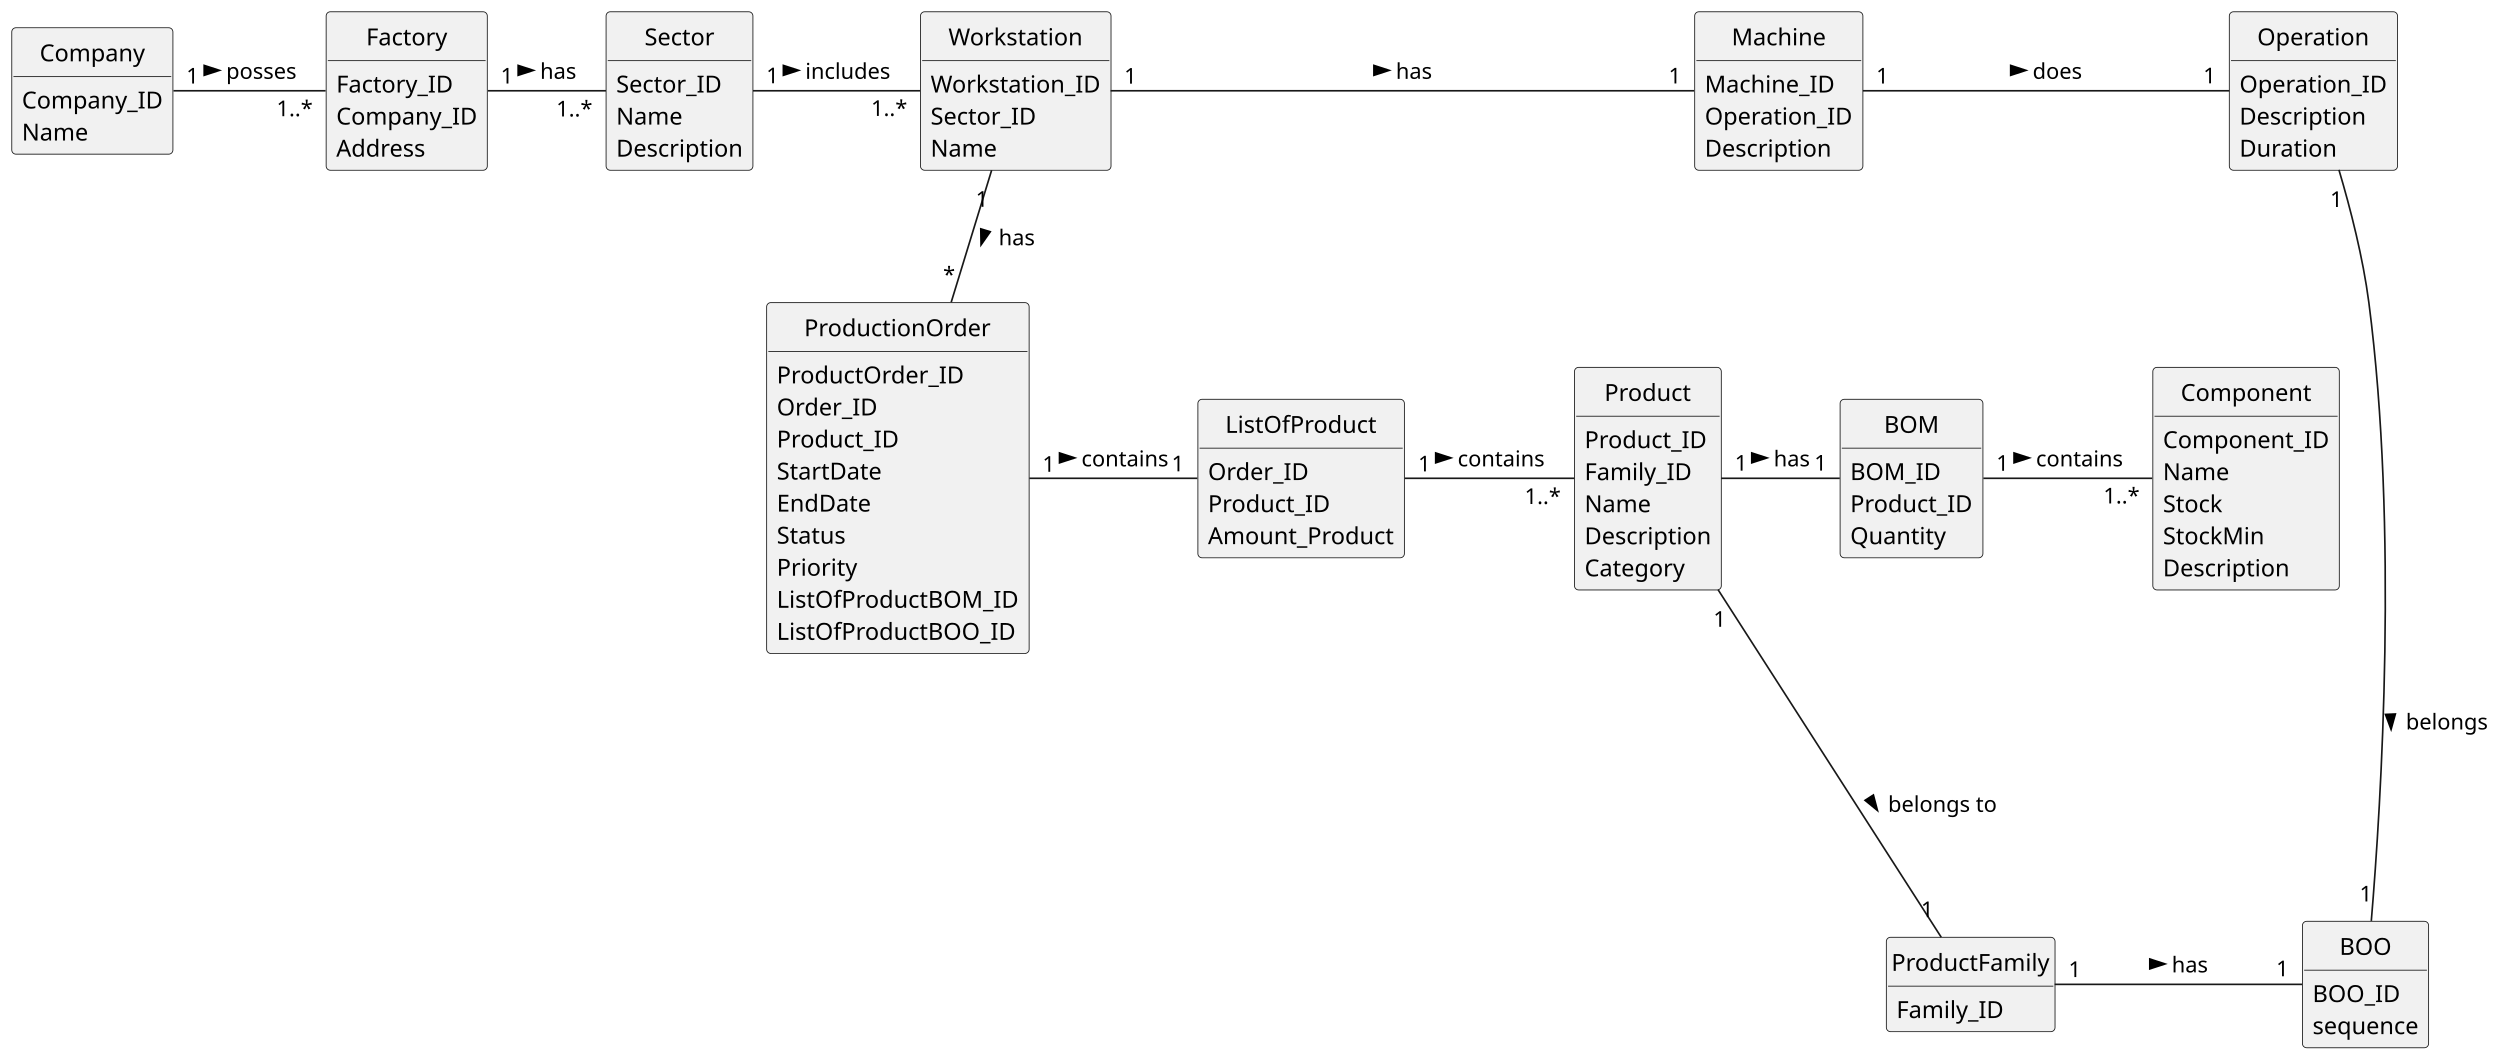
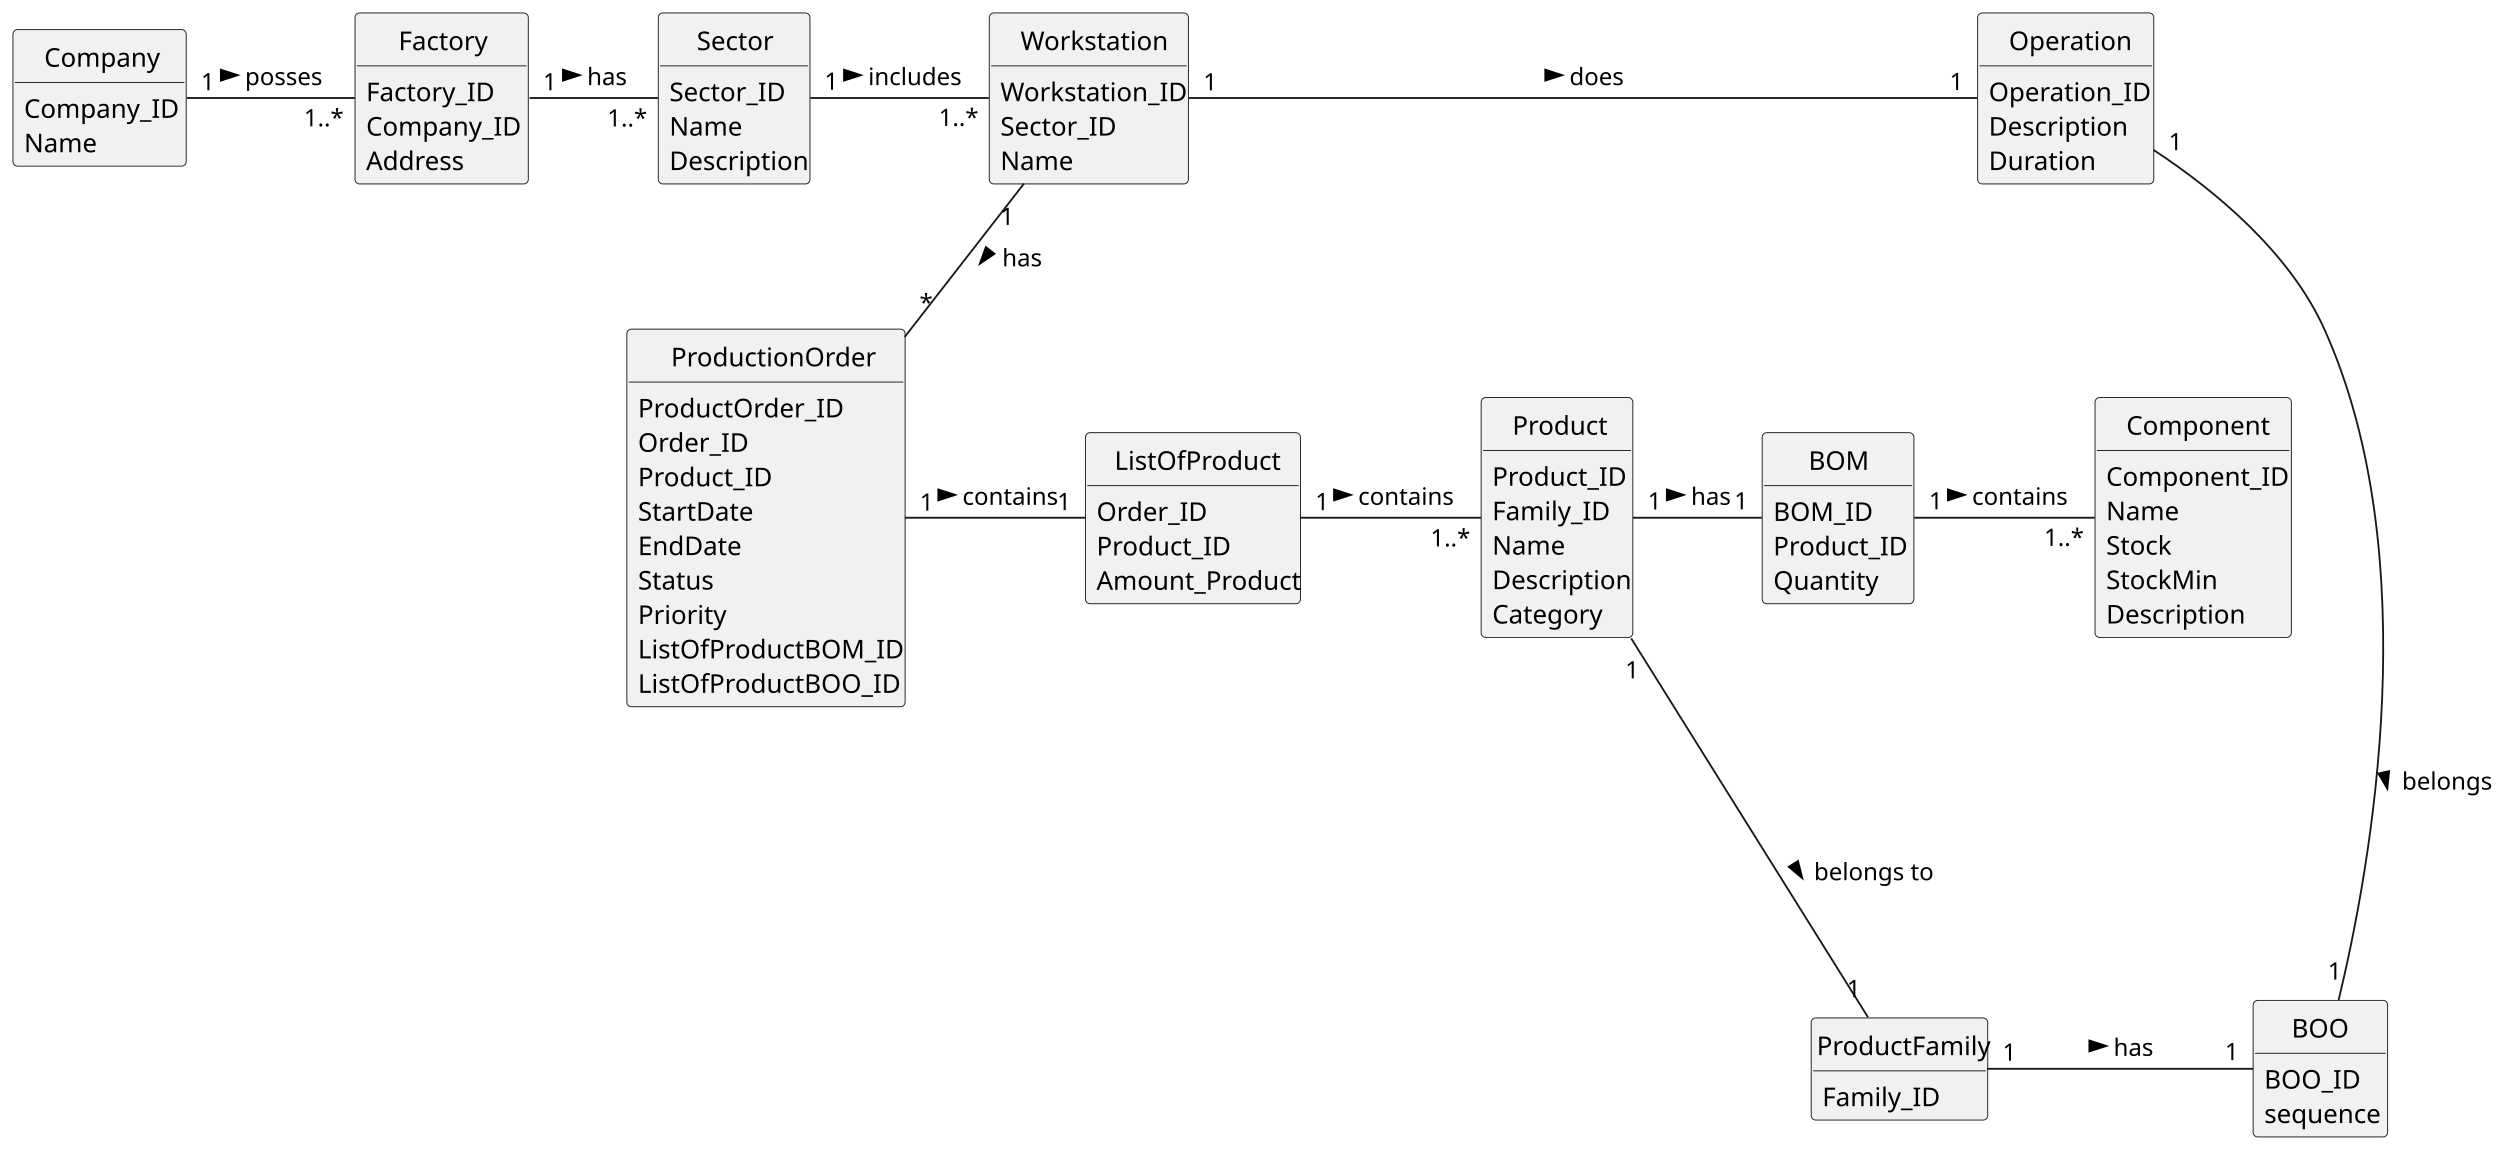
- <svg xmlns="http://www.w3.org/2000/svg" contentStyleType="text/css" height="630px" preserveAspectRatio="none" style="width:1487px;height:630px;background:#FFFFFF;" version="1.1" viewBox="0 0 1487 630" width="1487px" zoomAndPan="magnify">
+ <svg xmlns="http://www.w3.org/2000/svg" contentStyleType="text/css" height="621px" preserveAspectRatio="none" style="width:1352px;height:621px;background:#FFFFFF;" version="1.1" viewBox="0 0 1352 621" width="1352px" zoomAndPan="magnify">
  <defs />
  <g>
    <g id="elem_ProductionOrder">
-       <rect codeLine="9" fill="#F1F1F1" height="208.679" id="ProductionOrder" rx="2.5" ry="2.5" style="stroke:#181818;stroke-width:0.5;" width="156.13" x="456" y="180" />
-       <text fill="#000000" font-family="sans-serif" font-size="14" lengthAdjust="spacing" textLength="111.496" x="478.317" y="199.966">ProductionOrder</text>
-       <line style="stroke:#181818;stroke-width:0.5;" x1="457" x2="611.13" y1="209.068" y2="209.068" />
-       <text fill="#000000" font-family="sans-serif" font-size="14" lengthAdjust="spacing" textLength="111.944" x="462" y="228.034">ProductOrder_ID</text>
-       <text fill="#000000" font-family="sans-serif" font-size="14" lengthAdjust="spacing" textLength="60.186" x="462" y="247.102">Order_ID</text>
-       <text fill="#000000" font-family="sans-serif" font-size="14" lengthAdjust="spacing" textLength="72.94" x="462" y="266.17">Product_ID</text>
-       <text fill="#000000" font-family="sans-serif" font-size="14" lengthAdjust="spacing" textLength="62.454" x="462" y="285.238">StartDate</text>
-       <text fill="#000000" font-family="sans-serif" font-size="14" lengthAdjust="spacing" textLength="56.07" x="462" y="304.305">EndDate</text>
-       <text fill="#000000" font-family="sans-serif" font-size="14" lengthAdjust="spacing" textLength="41.006" x="462" y="323.373">Status</text>
-       <text fill="#000000" font-family="sans-serif" font-size="14" lengthAdjust="spacing" textLength="47.922" x="462" y="342.441">Priority</text>
-       <text fill="#000000" font-family="sans-serif" font-size="14" lengthAdjust="spacing" textLength="144.13" x="462" y="361.509">ListOfProductBOM_ID</text>
-       <text fill="#000000" font-family="sans-serif" font-size="14" lengthAdjust="spacing" textLength="142.365" x="462" y="380.577">ListOfProductBOO_ID</text>
+       <rect codeLine="9" fill="#F1F1F1" height="204.211" id="ProductionOrder" rx="2.5" ry="2.5" style="stroke:#181818;stroke-width:0.5;" width="150.489" x="339" y="178" />
+       <text fill="#000000" font-family="sans-serif" font-size="14" lengthAdjust="spacing" textLength="102.717" x="362.886" y="198.107">ProductionOrder</text>
+       <line style="stroke:#181818;stroke-width:0.5;" x1="340" x2="488.489" y1="206.621" y2="206.621" />
+       <text fill="#000000" font-family="sans-serif" font-size="14" lengthAdjust="spacing" textLength="105.82" x="345" y="225.728">ProductOrder_ID</text>
+       <text fill="#000000" font-family="sans-serif" font-size="14" lengthAdjust="spacing" textLength="57.572" x="345" y="244.35">Order_ID</text>
+       <text fill="#000000" font-family="sans-serif" font-size="14" lengthAdjust="spacing" textLength="70.034" x="345" y="262.971">Product_ID</text>
+       <text fill="#000000" font-family="sans-serif" font-size="14" lengthAdjust="spacing" textLength="59.138" x="345" y="281.592">StartDate</text>
+       <text fill="#000000" font-family="sans-serif" font-size="14" lengthAdjust="spacing" textLength="54.482" x="345" y="300.213">EndDate</text>
+       <text fill="#000000" font-family="sans-serif" font-size="14" lengthAdjust="spacing" textLength="39.69" x="345" y="318.834">Status</text>
+       <text fill="#000000" font-family="sans-serif" font-size="14" lengthAdjust="spacing" textLength="43.559" x="345" y="337.455">Priority</text>
+       <text fill="#000000" font-family="sans-serif" font-size="14" lengthAdjust="spacing" textLength="138.489" x="345" y="356.076">ListOfProductBOM_ID</text>
+       <text fill="#000000" font-family="sans-serif" font-size="14" lengthAdjust="spacing" textLength="137.717" x="345" y="374.697">ListOfProductBOO_ID</text>
    </g>
    <g id="elem_ListOfProduct">
-       <rect codeLine="21" fill="#F1F1F1" height="94.272" id="ListOfProduct" rx="2.5" ry="2.5" style="stroke:#181818;stroke-width:0.5;" width="122.838" x="712.5" y="237.5" />
-       <text fill="#000000" font-family="sans-serif" font-size="14" lengthAdjust="spacing" textLength="90.216" x="728.811" y="257.466">ListOfProduct</text>
-       <line style="stroke:#181818;stroke-width:0.5;" x1="713.5" x2="834.338" y1="266.568" y2="266.568" />
-       <text fill="#000000" font-family="sans-serif" font-size="14" lengthAdjust="spacing" textLength="60.186" x="718.5" y="285.534">Order_ID</text>
-       <text fill="#000000" font-family="sans-serif" font-size="14" lengthAdjust="spacing" textLength="72.94" x="718.5" y="304.602">Product_ID</text>
-       <text fill="#000000" font-family="sans-serif" font-size="14" lengthAdjust="spacing" textLength="110.838" x="718.5" y="323.67">Amount_Product</text>
+       <rect codeLine="21" fill="#F1F1F1" height="92.484" id="ListOfProduct" rx="2.5" ry="2.5" style="stroke:#181818;stroke-width:0.5;" width="116.282" x="587" y="234" />
+       <text fill="#000000" font-family="sans-serif" font-size="14" lengthAdjust="spacing" textLength="84.814" x="602.734" y="254.107">ListOfProduct</text>
+       <line style="stroke:#181818;stroke-width:0.5;" x1="588" x2="702.282" y1="262.621" y2="262.621" />
+       <text fill="#000000" font-family="sans-serif" font-size="14" lengthAdjust="spacing" textLength="57.572" x="593" y="281.728">Order_ID</text>
+       <text fill="#000000" font-family="sans-serif" font-size="14" lengthAdjust="spacing" textLength="70.034" x="593" y="300.35">Product_ID</text>
+       <text fill="#000000" font-family="sans-serif" font-size="14" lengthAdjust="spacing" textLength="104.282" x="593" y="318.971">Amount_Product</text>
    </g>
    <g id="elem_Product">
-       <rect codeLine="27" fill="#F1F1F1" height="132.407" id="Product" rx="2.5" ry="2.5" style="stroke:#181818;stroke-width:0.5;" width="87.334" x="936.5" y="218.5" />
-       <text fill="#000000" font-family="sans-serif" font-size="14" lengthAdjust="spacing" textLength="51.758" x="954.288" y="238.466">Product</text>
-       <line style="stroke:#181818;stroke-width:0.5;" x1="937.5" x2="1022.834" y1="247.568" y2="247.568" />
-       <text fill="#000000" font-family="sans-serif" font-size="14" lengthAdjust="spacing" textLength="72.94" x="942.5" y="266.534">Product_ID</text>
-       <text fill="#000000" font-family="sans-serif" font-size="14" lengthAdjust="spacing" textLength="63.756" x="942.5" y="285.602">Family_ID</text>
-       <text fill="#000000" font-family="sans-serif" font-size="14" lengthAdjust="spacing" textLength="39.48" x="942.5" y="304.67">Name</text>
-       <text fill="#000000" font-family="sans-serif" font-size="14" lengthAdjust="spacing" textLength="75.334" x="942.5" y="323.738">Description</text>
-       <text fill="#000000" font-family="sans-serif" font-size="14" lengthAdjust="spacing" textLength="59.654" x="942.5" y="342.805">Category</text>
+       <rect codeLine="27" fill="#F1F1F1" height="129.727" id="Product" rx="2.5" ry="2.5" style="stroke:#181818;stroke-width:0.5;" width="82.034" x="801" y="215" />
+       <text fill="#000000" font-family="sans-serif" font-size="14" lengthAdjust="spacing" textLength="48.248" x="817.893" y="235.107">Product</text>
+       <line style="stroke:#181818;stroke-width:0.5;" x1="802" x2="882.034" y1="243.621" y2="243.621" />
+       <text fill="#000000" font-family="sans-serif" font-size="14" lengthAdjust="spacing" textLength="70.034" x="807" y="262.728">Product_ID</text>
+       <text fill="#000000" font-family="sans-serif" font-size="14" lengthAdjust="spacing" textLength="63.007" x="807" y="281.35">Family_ID</text>
+       <text fill="#000000" font-family="sans-serif" font-size="14" lengthAdjust="spacing" textLength="37.345" x="807" y="299.971">Name</text>
+       <text fill="#000000" font-family="sans-serif" font-size="14" lengthAdjust="spacing" textLength="70.027" x="807" y="318.592">Description</text>
+       <text fill="#000000" font-family="sans-serif" font-size="14" lengthAdjust="spacing" textLength="56.807" x="807" y="337.213">Category</text>
    </g>
    <g id="elem_ProductFamily">
-       <rect codeLine="35" fill="#F1F1F1" height="56.136" id="ProductFamily" rx="2.5" ry="2.5" style="stroke:#181818;stroke-width:0.5;" width="100.332" x="1122" y="557.5" />
-       <text fill="#000000" font-family="sans-serif" font-size="14" lengthAdjust="spacing" textLength="94.332" x="1125" y="577.466">ProductFamily</text>
-       <line style="stroke:#181818;stroke-width:0.5;" x1="1123" x2="1221.332" y1="586.568" y2="586.568" />
-       <text fill="#000000" font-family="sans-serif" font-size="14" lengthAdjust="spacing" textLength="63.756" x="1128" y="605.534">Family_ID</text>
+       <rect codeLine="35" fill="#F1F1F1" height="55.242" id="ProductFamily" rx="2.5" ry="2.5" style="stroke:#181818;stroke-width:0.5;" width="95.469" x="979.5" y="550.5" />
+       <text fill="#000000" font-family="sans-serif" font-size="14" lengthAdjust="spacing" textLength="89.469" x="982.5" y="570.607">ProductFamily</text>
+       <line style="stroke:#181818;stroke-width:0.5;" x1="980.5" x2="1073.969" y1="579.121" y2="579.121" />
+       <text fill="#000000" font-family="sans-serif" font-size="14" lengthAdjust="spacing" textLength="63.007" x="985.5" y="598.229">Family_ID</text>
    </g>
    <g id="elem_BOM">
-       <rect codeLine="39" fill="#F1F1F1" height="94.272" id="BOM" rx="2.5" ry="2.5" style="stroke:#181818;stroke-width:0.5;" width="84.94" x="1094.5" y="237.5" />
-       <text fill="#000000" font-family="sans-serif" font-size="14" lengthAdjust="spacing" textLength="32.732" x="1120.604" y="257.466">BOM</text>
-       <line style="stroke:#181818;stroke-width:0.5;" x1="1095.5" x2="1178.44" y1="266.568" y2="266.568" />
-       <text fill="#000000" font-family="sans-serif" font-size="14" lengthAdjust="spacing" textLength="53.914" x="1100.5" y="285.534">BOM_ID</text>
-       <text fill="#000000" font-family="sans-serif" font-size="14" lengthAdjust="spacing" textLength="72.94" x="1100.5" y="304.602">Product_ID</text>
-       <text fill="#000000" font-family="sans-serif" font-size="14" lengthAdjust="spacing" textLength="56.952" x="1100.5" y="323.67">Quantity</text>
+       <rect codeLine="39" fill="#F1F1F1" height="92.484" id="BOM" rx="2.5" ry="2.5" style="stroke:#181818;stroke-width:0.5;" width="82.034" x="953" y="234" />
+       <text fill="#000000" font-family="sans-serif" font-size="14" lengthAdjust="spacing" textLength="31.89" x="978.072" y="254.107">BOM</text>
+       <line style="stroke:#181818;stroke-width:0.5;" x1="954" x2="1034.034" y1="262.621" y2="262.621" />
+       <text fill="#000000" font-family="sans-serif" font-size="14" lengthAdjust="spacing" textLength="53.676" x="959" y="281.728">BOM_ID</text>
+       <text fill="#000000" font-family="sans-serif" font-size="14" lengthAdjust="spacing" textLength="70.034" x="959" y="300.35">Product_ID</text>
+       <text fill="#000000" font-family="sans-serif" font-size="14" lengthAdjust="spacing" textLength="52.138" x="959" y="318.971">Quantity</text>
    </g>
    <g id="elem_Component">
-       <rect codeLine="45" fill="#F1F1F1" height="132.407" id="Component" rx="2.5" ry="2.5" style="stroke:#181818;stroke-width:0.5;" width="110.924" x="1280.5" y="218.5" />
-       <text fill="#000000" font-family="sans-serif" font-size="14" lengthAdjust="spacing" textLength="77.742" x="1297.091" y="238.466">Component</text>
-       <line style="stroke:#181818;stroke-width:0.5;" x1="1281.5" x2="1390.424" y1="247.568" y2="247.568" />
-       <text fill="#000000" font-family="sans-serif" font-size="14" lengthAdjust="spacing" textLength="98.924" x="1286.5" y="266.534">Component_ID</text>
-       <text fill="#000000" font-family="sans-serif" font-size="14" lengthAdjust="spacing" textLength="39.48" x="1286.5" y="285.602">Name</text>
-       <text fill="#000000" font-family="sans-serif" font-size="14" lengthAdjust="spacing" textLength="35.406" x="1286.5" y="304.67">Stock</text>
-       <text fill="#000000" font-family="sans-serif" font-size="14" lengthAdjust="spacing" textLength="60.368" x="1286.5" y="323.738">StockMin</text>
-       <text fill="#000000" font-family="sans-serif" font-size="14" lengthAdjust="spacing" textLength="75.334" x="1286.5" y="342.805">Description</text>
+       <rect codeLine="45" fill="#F1F1F1" height="129.727" id="Component" rx="2.5" ry="2.5" style="stroke:#181818;stroke-width:0.5;" width="106.165" x="1133" y="215" />
+       <text fill="#000000" font-family="sans-serif" font-size="14" lengthAdjust="spacing" textLength="72.379" x="1149.893" y="235.107">Component</text>
+       <line style="stroke:#181818;stroke-width:0.5;" x1="1134" x2="1238.165" y1="243.621" y2="243.621" />
+       <text fill="#000000" font-family="sans-serif" font-size="14" lengthAdjust="spacing" textLength="94.165" x="1139" y="262.728">Component_ID</text>
+       <text fill="#000000" font-family="sans-serif" font-size="14" lengthAdjust="spacing" textLength="37.345" x="1139" y="281.35">Name</text>
+       <text fill="#000000" font-family="sans-serif" font-size="14" lengthAdjust="spacing" textLength="35.014" x="1139" y="299.971">Stock</text>
+       <text fill="#000000" font-family="sans-serif" font-size="14" lengthAdjust="spacing" textLength="57.572" x="1139" y="318.592">StockMin</text>
+       <text fill="#000000" font-family="sans-serif" font-size="14" lengthAdjust="spacing" textLength="70.027" x="1139" y="337.213">Description</text>
    </g>
    <g id="elem_Operation">
-       <rect codeLine="53" fill="#F1F1F1" height="94.272" id="Operation" rx="2.5" ry="2.5" style="stroke:#181818;stroke-width:0.5;" width="100.046" x="1326" y="7" />
-       <text fill="#000000" font-family="sans-serif" font-size="14" lengthAdjust="spacing" textLength="66.864" x="1342.591" y="26.966">Operation</text>
-       <line style="stroke:#181818;stroke-width:0.5;" x1="1327" x2="1425.046" y1="36.068" y2="36.068" />
-       <text fill="#000000" font-family="sans-serif" font-size="14" lengthAdjust="spacing" textLength="88.046" x="1332" y="55.034">Operation_ID</text>
-       <text fill="#000000" font-family="sans-serif" font-size="14" lengthAdjust="spacing" textLength="75.334" x="1332" y="74.102">Description</text>
-       <text fill="#000000" font-family="sans-serif" font-size="14" lengthAdjust="spacing" textLength="58.296" x="1332" y="93.17">Duration</text>
+       <rect codeLine="53" fill="#F1F1F1" height="92.484" id="Operation" rx="2.5" ry="2.5" style="stroke:#181818;stroke-width:0.5;" width="95.269" x="1069.5" y="7" />
+       <text fill="#000000" font-family="sans-serif" font-size="14" lengthAdjust="spacing" textLength="61.482" x="1086.393" y="27.107">Operation</text>
+       <line style="stroke:#181818;stroke-width:0.5;" x1="1070.5" x2="1163.769" y1="35.621" y2="35.621" />
+       <text fill="#000000" font-family="sans-serif" font-size="14" lengthAdjust="spacing" textLength="83.269" x="1075.5" y="54.728">Operation_ID</text>
+       <text fill="#000000" font-family="sans-serif" font-size="14" lengthAdjust="spacing" textLength="70.027" x="1075.5" y="73.35">Description</text>
+       <text fill="#000000" font-family="sans-serif" font-size="14" lengthAdjust="spacing" textLength="52.917" x="1075.5" y="91.971">Duration</text>
    </g>
    <g id="elem_Workstation">
-       <rect codeLine="59" fill="#F1F1F1" height="94.272" id="Workstation" rx="2.5" ry="2.5" style="stroke:#181818;stroke-width:0.5;" width="113.332" x="547.5" y="7" />
-       <text fill="#000000" font-family="sans-serif" font-size="14" lengthAdjust="spacing" textLength="80.15" x="564.091" y="26.966">Workstation</text>
-       <line style="stroke:#181818;stroke-width:0.5;" x1="548.5" x2="659.832" y1="36.068" y2="36.068" />
-       <text fill="#000000" font-family="sans-serif" font-size="14" lengthAdjust="spacing" textLength="101.332" x="553.5" y="55.034">Workstation_ID</text>
-       <text fill="#000000" font-family="sans-serif" font-size="14" lengthAdjust="spacing" textLength="62.79" x="553.5" y="74.102">Sector_ID</text>
-       <text fill="#000000" font-family="sans-serif" font-size="14" lengthAdjust="spacing" textLength="39.48" x="553.5" y="93.17">Name</text>
+       <rect codeLine="59" fill="#F1F1F1" height="92.484" id="Workstation" rx="2.5" ry="2.5" style="stroke:#181818;stroke-width:0.5;" width="107.696" x="535" y="7" />
+       <text fill="#000000" font-family="sans-serif" font-size="14" lengthAdjust="spacing" textLength="73.91" x="551.893" y="27.107">Workstation</text>
+       <line style="stroke:#181818;stroke-width:0.5;" x1="536" x2="641.696" y1="35.621" y2="35.621" />
+       <text fill="#000000" font-family="sans-serif" font-size="14" lengthAdjust="spacing" textLength="95.696" x="541" y="54.728">Workstation_ID</text>
+       <text fill="#000000" font-family="sans-serif" font-size="14" lengthAdjust="spacing" textLength="62.248" x="541" y="73.35">Sector_ID</text>
+       <text fill="#000000" font-family="sans-serif" font-size="14" lengthAdjust="spacing" textLength="37.345" x="541" y="91.971">Name</text>
    </g>
    <g id="elem_Sector">
-       <rect codeLine="65" fill="#F1F1F1" height="94.272" id="Sector" rx="2.5" ry="2.5" style="stroke:#181818;stroke-width:0.5;" width="87.334" x="360.5" y="7" />
-       <text fill="#000000" font-family="sans-serif" font-size="14" lengthAdjust="spacing" textLength="41.608" x="383.363" y="26.966">Sector</text>
-       <line style="stroke:#181818;stroke-width:0.5;" x1="361.5" x2="446.834" y1="36.068" y2="36.068" />
-       <text fill="#000000" font-family="sans-serif" font-size="14" lengthAdjust="spacing" textLength="62.79" x="366.5" y="55.034">Sector_ID</text>
-       <text fill="#000000" font-family="sans-serif" font-size="14" lengthAdjust="spacing" textLength="39.48" x="366.5" y="74.102">Name</text>
-       <text fill="#000000" font-family="sans-serif" font-size="14" lengthAdjust="spacing" textLength="75.334" x="366.5" y="93.17">Description</text>
+       <rect codeLine="65" fill="#F1F1F1" height="92.484" id="Sector" rx="2.5" ry="2.5" style="stroke:#181818;stroke-width:0.5;" width="82.027" x="356" y="7" />
+       <text fill="#000000" font-family="sans-serif" font-size="14" lengthAdjust="spacing" textLength="40.462" x="376.783" y="27.107">Sector</text>
+       <line style="stroke:#181818;stroke-width:0.5;" x1="357" x2="437.027" y1="35.621" y2="35.621" />
+       <text fill="#000000" font-family="sans-serif" font-size="14" lengthAdjust="spacing" textLength="62.248" x="362" y="54.728">Sector_ID</text>
+       <text fill="#000000" font-family="sans-serif" font-size="14" lengthAdjust="spacing" textLength="37.345" x="362" y="73.35">Name</text>
+       <text fill="#000000" font-family="sans-serif" font-size="14" lengthAdjust="spacing" textLength="70.027" x="362" y="91.971">Description</text>
    </g>
    <g id="elem_BOO">
-       <rect codeLine="71" fill="#F1F1F1" height="75.204" id="BOO" rx="2.5" ry="2.5" style="stroke:#181818;stroke-width:0.5;" width="75.028" x="1369.5" y="548" />
-       <text fill="#000000" font-family="sans-serif" font-size="14" lengthAdjust="spacing" textLength="30.968" x="1391.53" y="567.966">BOO</text>
-       <line style="stroke:#181818;stroke-width:0.5;" x1="1370.5" x2="1443.528" y1="577.068" y2="577.068" />
-       <text fill="#000000" font-family="sans-serif" font-size="14" lengthAdjust="spacing" textLength="52.15" x="1375.5" y="596.034">BOO_ID</text>
-       <text fill="#000000" font-family="sans-serif" font-size="14" lengthAdjust="spacing" textLength="63.028" x="1375.5" y="615.102">sequence</text>
-     </g>
-     <g id="elem_Machine">
-       <rect codeLine="76" fill="#F1F1F1" height="94.272" id="Machine" rx="2.5" ry="2.5" style="stroke:#181818;stroke-width:0.5;" width="100.046" x="1008" y="7" />
-       <text fill="#000000" font-family="sans-serif" font-size="14" lengthAdjust="spacing" textLength="56.084" x="1029.981" y="26.966">Machine</text>
-       <line style="stroke:#181818;stroke-width:0.5;" x1="1009" x2="1107.046" y1="36.068" y2="36.068" />
-       <text fill="#000000" font-family="sans-serif" font-size="14" lengthAdjust="spacing" textLength="77.266" x="1014" y="55.034">Machine_ID</text>
-       <text fill="#000000" font-family="sans-serif" font-size="14" lengthAdjust="spacing" textLength="88.046" x="1014" y="74.102">Operation_ID</text>
-       <text fill="#000000" font-family="sans-serif" font-size="14" lengthAdjust="spacing" textLength="75.334" x="1014" y="93.17">Description</text>
+       <rect codeLine="71" fill="#F1F1F1" height="73.863" id="BOO" rx="2.5" ry="2.5" style="stroke:#181818;stroke-width:0.5;" width="72.717" x="1218.5" y="541" />
+       <text fill="#000000" font-family="sans-serif" font-size="14" lengthAdjust="spacing" textLength="31.117" x="1239.3" y="561.107">BOO</text>
+       <line style="stroke:#181818;stroke-width:0.5;" x1="1219.5" x2="1290.217" y1="569.621" y2="569.621" />
+       <text fill="#000000" font-family="sans-serif" font-size="14" lengthAdjust="spacing" textLength="52.903" x="1224.5" y="588.729">BOO_ID</text>
+       <text fill="#000000" font-family="sans-serif" font-size="14" lengthAdjust="spacing" textLength="60.717" x="1224.5" y="607.35">sequence</text>
    </g>
    <g id="elem_Company">
-       <rect codeLine="82" fill="#F1F1F1" height="75.204" id="Company" rx="2.5" ry="2.5" style="stroke:#181818;stroke-width:0.5;" width="95.846" x="7" y="16.5" />
-       <text fill="#000000" font-family="sans-serif" font-size="14" lengthAdjust="spacing" textLength="62.664" x="23.591" y="36.466">Company</text>
-       <line style="stroke:#181818;stroke-width:0.5;" x1="8" x2="101.846" y1="45.568" y2="45.568" />
-       <text fill="#000000" font-family="sans-serif" font-size="14" lengthAdjust="spacing" textLength="83.846" x="13" y="64.534">Company_ID</text>
-       <text fill="#000000" font-family="sans-serif" font-size="14" lengthAdjust="spacing" textLength="39.48" x="13" y="83.602">Name</text>
+       <rect codeLine="76" fill="#F1F1F1" height="73.863" id="Company" rx="2.5" ry="2.5" style="stroke:#181818;stroke-width:0.5;" width="93.703" x="7" y="16" />
+       <text fill="#000000" font-family="sans-serif" font-size="14" lengthAdjust="spacing" textLength="59.917" x="23.893" y="36.107">Company</text>
+       <line style="stroke:#181818;stroke-width:0.5;" x1="8" x2="99.703" y1="44.621" y2="44.621" />
+       <text fill="#000000" font-family="sans-serif" font-size="14" lengthAdjust="spacing" textLength="81.703" x="13" y="63.728">Company_ID</text>
+       <text fill="#000000" font-family="sans-serif" font-size="14" lengthAdjust="spacing" textLength="37.345" x="13" y="82.35">Name</text>
    </g>
    <g id="elem_Factory">
-       <rect codeLine="87" fill="#F1F1F1" height="94.272" id="Factory" rx="2.5" ry="2.5" style="stroke:#181818;stroke-width:0.5;" width="95.846" x="194" y="7" />
-       <text fill="#000000" font-family="sans-serif" font-size="14" lengthAdjust="spacing" textLength="48.286" x="217.78" y="26.966">Factory</text>
-       <line style="stroke:#181818;stroke-width:0.5;" x1="195" x2="288.846" y1="36.068" y2="36.068" />
-       <text fill="#000000" font-family="sans-serif" font-size="14" lengthAdjust="spacing" textLength="69.468" x="200" y="55.034">Factory_ID</text>
-       <text fill="#000000" font-family="sans-serif" font-size="14" lengthAdjust="spacing" textLength="83.846" x="200" y="74.102">Company_ID</text>
-       <text fill="#000000" font-family="sans-serif" font-size="14" lengthAdjust="spacing" textLength="53.256" x="200" y="93.17">Address</text>
+       <rect codeLine="81" fill="#F1F1F1" height="92.484" id="Factory" rx="2.5" ry="2.5" style="stroke:#181818;stroke-width:0.5;" width="93.703" x="192" y="7" />
+       <text fill="#000000" font-family="sans-serif" font-size="14" lengthAdjust="spacing" textLength="46.676" x="215.514" y="27.107">Factory</text>
+       <line style="stroke:#181818;stroke-width:0.5;" x1="193" x2="284.703" y1="35.621" y2="35.621" />
+       <text fill="#000000" font-family="sans-serif" font-size="14" lengthAdjust="spacing" textLength="68.462" x="198" y="54.728">Factory_ID</text>
+       <text fill="#000000" font-family="sans-serif" font-size="14" lengthAdjust="spacing" textLength="81.703" x="198" y="73.35">Company_ID</text>
+       <text fill="#000000" font-family="sans-serif" font-size="14" lengthAdjust="spacing" textLength="51.358" x="198" y="91.971">Address</text>
    </g>
    <g id="link_Company_Factory">
-       <path codeLine="93" d="M103.16,54 C130.97,54 165.84,54 193.68,54 " fill="none" id="Company-Factory" style="stroke:#181818;stroke-width:1.0;" />
-       <polygon fill="#000000" points="130.5,41.853,121.455,38.914,121.455,44.792,130.5,41.853" style="stroke:#000000;stroke-width:1.0;" />
-       <text fill="#000000" font-family="sans-serif" font-size="13" lengthAdjust="spacing" textLength="41.873" x="134.5" y="46.897">posses</text>
-       <text fill="#000000" font-family="sans-serif" font-size="13" lengthAdjust="spacing" textLength="7.436" x="110.791" y="49.685">1</text>
-       <text fill="#000000" font-family="sans-serif" font-size="13" lengthAdjust="spacing" textLength="21.567" x="164.459" y="69.123">1..*</text>
+       <path codeLine="87" d="M101.16,53 C129,53 164.11,53 191.92,53 " fill="none" id="Company-Factory" style="stroke:#181818;stroke-width:1.0;" />
+       <polygon fill="#000000" points="128.5,40.645,119.455,37.707,119.455,43.584,128.5,40.645" style="stroke:#000000;stroke-width:1.0;" />
+       <text fill="#000000" font-family="sans-serif" font-size="13" lengthAdjust="spacing" textLength="41.19" x="132.5" y="46.028">posses</text>
+       <text fill="#000000" font-family="sans-serif" font-size="13" lengthAdjust="spacing" textLength="7.23" x="108.639" y="48.811">1</text>
+       <text fill="#000000" font-family="sans-serif" font-size="13" lengthAdjust="spacing" textLength="19.513" x="164.318" y="68.315">1..*</text>
    </g>
    <g id="link_Factory_Sector">
-       <path codeLine="94" d="M290.17,54 C312.46,54 338.74,54 360.43,54 " fill="none" id="Factory-Sector" style="stroke:#181818;stroke-width:1.0;" />
-       <polygon fill="#000000" points="317.25,41.853,308.205,38.914,308.205,44.792,317.25,41.853" style="stroke:#000000;stroke-width:1.0;" />
-       <text fill="#000000" font-family="sans-serif" font-size="13" lengthAdjust="spacing" textLength="21.554" x="321.25" y="46.897">has</text>
-       <text fill="#000000" font-family="sans-serif" font-size="13" lengthAdjust="spacing" textLength="7.436" x="297.802" y="49.681">1</text>
-       <text fill="#000000" font-family="sans-serif" font-size="13" lengthAdjust="spacing" textLength="21.567" x="330.831" y="69.286">1..*</text>
+       <path codeLine="88" d="M286.41,53 C308.49,53 334.53,53 355.79,53 " fill="none" id="Factory-Sector" style="stroke:#181818;stroke-width:1.0;" />
+       <polygon fill="#000000" points="313.5,40.645,304.455,37.707,304.455,43.584,313.5,40.645" style="stroke:#000000;stroke-width:1.0;" />
+       <text fill="#000000" font-family="sans-serif" font-size="13" lengthAdjust="spacing" textLength="20.96" x="317.5" y="46.028">has</text>
+       <text fill="#000000" font-family="sans-serif" font-size="13" lengthAdjust="spacing" textLength="7.23" x="293.606" y="48.819">1</text>
+       <text fill="#000000" font-family="sans-serif" font-size="13" lengthAdjust="spacing" textLength="19.513" x="328.431" y="68.42">1..*</text>
    </g>
    <g id="link_Sector_Workstation">
-       <path codeLine="95" d="M447.89,54 C477.1,54 515.75,54 547.28,54 " fill="none" id="Sector-Workstation" style="stroke:#181818;stroke-width:1.0;" />
-       <polygon fill="#000000" points="475,41.853,465.955,38.914,465.955,44.792,475,41.853" style="stroke:#000000;stroke-width:1.0;" />
-       <text fill="#000000" font-family="sans-serif" font-size="13" lengthAdjust="spacing" textLength="50.57" x="479" y="46.897">includes</text>
-       <text fill="#000000" font-family="sans-serif" font-size="13" lengthAdjust="spacing" textLength="7.436" x="455.747" y="49.525">1</text>
-       <text fill="#000000" font-family="sans-serif" font-size="13" lengthAdjust="spacing" textLength="21.567" x="518.102" y="68.959">1..*</text>
+       <path codeLine="89" d="M438.19,53 C466.4,53 504.1,53 534.75,53 " fill="none" id="Sector-Workstation" style="stroke:#181818;stroke-width:1.0;" />
+       <polygon fill="#000000" points="465.5,40.645,456.455,37.707,456.455,43.584,465.5,40.645" style="stroke:#000000;stroke-width:1.0;" />
+       <text fill="#000000" font-family="sans-serif" font-size="13" lengthAdjust="spacing" textLength="47.696" x="469.5" y="46.028">includes</text>
+       <text fill="#000000" font-family="sans-serif" font-size="13" lengthAdjust="spacing" textLength="7.23" x="445.889" y="48.551">1</text>
+       <text fill="#000000" font-family="sans-serif" font-size="13" lengthAdjust="spacing" textLength="19.513" x="507.634" y="68.105">1..*</text>
    </g>
-     <g id="link_Workstation_Machine">
-       <path codeLine="96" d="M660.58,54 C749.96,54 922.39,54 1007.69,54 " fill="none" id="Workstation-Machine" style="stroke:#181818;stroke-width:1.0;" />
-       <polygon fill="#000000" points="826.25,41.853,817.205,38.914,817.205,44.792,826.25,41.853" style="stroke:#000000;stroke-width:1.0;" />
-       <text fill="#000000" font-family="sans-serif" font-size="13" lengthAdjust="spacing" textLength="21.554" x="830.25" y="46.897">has</text>
-       <text fill="#000000" font-family="sans-serif" font-size="13" lengthAdjust="spacing" textLength="7.436" x="668.66" y="49.784">1</text>
-       <text fill="#000000" font-family="sans-serif" font-size="13" lengthAdjust="spacing" textLength="7.436" x="992.48" y="49.629">1</text>
-     </g>
-     <g id="link_Machine_Operation">
-       <path codeLine="97" d="M1108.04,54 C1167.59,54 1266.45,54 1325.99,54 " fill="none" id="Machine-Operation" style="stroke:#181818;stroke-width:1.0;" />
-       <polygon fill="#000000" points="1205,41.853,1195.955,38.914,1195.955,44.792,1205,41.853" style="stroke:#000000;stroke-width:1.0;" />
-       <text fill="#000000" font-family="sans-serif" font-size="13" lengthAdjust="spacing" textLength="29.419" x="1209" y="46.897">does</text>
-       <text fill="#000000" font-family="sans-serif" font-size="13" lengthAdjust="spacing" textLength="7.436" x="1115.932" y="49.681">1</text>
-       <text fill="#000000" font-family="sans-serif" font-size="13" lengthAdjust="spacing" textLength="7.436" x="1310.493" y="49.577">1</text>
+     <g id="link_Workstation_Operation">
+       <path codeLine="90" d="M643.02,53 C746.45,53 970.86,53 1069.2,53 " fill="none" id="Workstation-Operation" style="stroke:#181818;stroke-width:1.0;" />
+       <polygon fill="#000000" points="844.75,40.645,835.705,37.707,835.705,43.584,844.75,40.645" style="stroke:#000000;stroke-width:1.0;" />
+       <text fill="#000000" font-family="sans-serif" font-size="13" lengthAdjust="spacing" textLength="28.19" x="848.75" y="46.028">does</text>
+       <text fill="#000000" font-family="sans-serif" font-size="13" lengthAdjust="spacing" textLength="7.23" x="650.785" y="48.873">1</text>
+       <text fill="#000000" font-family="sans-serif" font-size="13" lengthAdjust="spacing" textLength="7.23" x="1054.342" y="48.712">1</text>
    </g>
    <g id="link_Operation_BOO">
-       <path codeLine="98" d="M1391.2,101.03 C1398.13,124.4 1405.55,153.4 1409,180 C1426.47,314.58 1416.42,476.48 1410.45,547.76 " fill="none" id="Operation-BOO" style="stroke:#181818;stroke-width:1.0;" />
-       <polygon fill="#000000" points="1422.215,433.848,1424.762,424.685,1418.89,424.938,1422.215,433.848" style="stroke:#000000;stroke-width:1.0;" />
-       <text fill="#000000" font-family="sans-serif" font-size="13" lengthAdjust="spacing" textLength="48.802" x="1431" y="433.897">belongs</text>
-       <text fill="#000000" font-family="sans-serif" font-size="13" lengthAdjust="spacing" textLength="7.436" x="1385.947" y="123.115">1</text>
-       <text fill="#000000" font-family="sans-serif" font-size="13" lengthAdjust="spacing" textLength="7.436" x="1403.478" y="536.178">1</text>
+       <path codeLine="91" d="M1164.65,81.09 C1197.36,102.64 1238.14,136.11 1257,178 C1312.45,301.18 1282.26,468.21 1264.73,540.81 " fill="none" id="Operation-BOO" style="stroke:#181818;stroke-width:1.0;" />
+       <polygon fill="#000000" points="1291.064,426.531,1292.011,417.068,1286.268,418.318,1291.064,426.531" style="stroke:#000000;stroke-width:1.0;" />
+       <text fill="#000000" font-family="sans-serif" font-size="13" lengthAdjust="spacing" textLength="45.538" x="1299" y="427.028">belongs</text>
+       <text fill="#000000" font-family="sans-serif" font-size="13" lengthAdjust="spacing" textLength="7.23" x="1172.799" y="81.225">1</text>
+       <text fill="#000000" font-family="sans-serif" font-size="13" lengthAdjust="spacing" textLength="7.23" x="1258.885" y="529.738">1</text>
    </g>
    <g id="link_ProductFamily_BOO">
-       <path codeLine="99" d="M1222.13,585.5 C1266.2,585.5 1329.39,585.5 1369.3,585.5 " fill="none" id="ProductFamily-BOO" style="stroke:#181818;stroke-width:1.0;" />
-       <polygon fill="#000000" points="1287.75,573.353,1278.705,570.414,1278.705,576.292,1287.75,573.353" style="stroke:#000000;stroke-width:1.0;" />
-       <text fill="#000000" font-family="sans-serif" font-size="13" lengthAdjust="spacing" textLength="21.554" x="1291.75" y="578.397">has</text>
-       <text fill="#000000" font-family="sans-serif" font-size="13" lengthAdjust="spacing" textLength="7.436" x="1230.35" y="581.139">1</text>
-       <text fill="#000000" font-family="sans-serif" font-size="13" lengthAdjust="spacing" textLength="7.436" x="1353.845" y="580.696">1</text>
+       <path codeLine="92" d="M1074.52,578 C1117.33,578 1179.36,578 1218.41,578 " fill="none" id="ProductFamily-BOO" style="stroke:#181818;stroke-width:1.0;" />
+       <polygon fill="#000000" points="1139,565.645,1129.955,562.707,1129.955,568.584,1139,565.645" style="stroke:#000000;stroke-width:1.0;" />
+       <text fill="#000000" font-family="sans-serif" font-size="13" lengthAdjust="spacing" textLength="20.96" x="1143" y="571.028">has</text>
+       <text fill="#000000" font-family="sans-serif" font-size="13" lengthAdjust="spacing" textLength="7.23" x="1082.95" y="573.625">1</text>
+       <text fill="#000000" font-family="sans-serif" font-size="13" lengthAdjust="spacing" textLength="7.23" x="1203.194" y="573.319">1</text>
    </g>
    <g id="link_Product_ProductFamily">
-       <path codeLine="100" d="M1021.9,350.75 C1063.39,415.36 1124.89,511.13 1154.64,557.46 " fill="none" id="Product-ProductFamily" style="stroke:#181818;stroke-width:1.0;" />
-       <polygon fill="#000000" points="1116.702,482.06,1114.287,472.861,1109.341,476.037,1116.702,482.06" style="stroke:#000000;stroke-width:1.0;" />
-       <text fill="#000000" font-family="sans-serif" font-size="13" lengthAdjust="spacing" textLength="64.74" x="1123" y="482.897">belongs to</text>
-       <text fill="#000000" font-family="sans-serif" font-size="13" lengthAdjust="spacing" textLength="7.436" x="1019.106" y="372.839">1</text>
-       <text fill="#000000" font-family="sans-serif" font-size="13" lengthAdjust="spacing" textLength="7.436" x="1142.568" y="545.52">1</text>
+       <path codeLine="93" d="M882.14,345.23 C922.1,409.16 981.49,504.19 1010.23,550.16 " fill="none" id="Product-ProductFamily" style="stroke:#181818;stroke-width:1.0;" />
+       <polygon fill="#000000" points="974.65,474.885,972.348,465.658,967.364,468.773,974.65,474.885" style="stroke:#000000;stroke-width:1.0;" />
+       <text fill="#000000" font-family="sans-serif" font-size="13" lengthAdjust="spacing" textLength="59.992" x="981" y="476.028">belongs to</text>
+       <text fill="#000000" font-family="sans-serif" font-size="13" lengthAdjust="spacing" textLength="7.23" x="878.929" y="366.891">1</text>
+       <text fill="#000000" font-family="sans-serif" font-size="13" lengthAdjust="spacing" textLength="7.23" x="998.77" y="539.244">1</text>
    </g>
    <g id="link_Product_BOM">
-       <path codeLine="101" d="M1023.73,284.5 C1045.78,284.5 1072.41,284.5 1094.31,284.5 " fill="none" id="Product-BOM" style="stroke:#181818;stroke-width:1.0;" />
-       <polygon fill="#000000" points="1051,272.353,1041.955,269.414,1041.955,275.292,1051,272.353" style="stroke:#000000;stroke-width:1.0;" />
-       <text fill="#000000" font-family="sans-serif" font-size="13" lengthAdjust="spacing" textLength="21.554" x="1055" y="277.397">has</text>
-       <text fill="#000000" font-family="sans-serif" font-size="13" lengthAdjust="spacing" textLength="7.436" x="1031.856" y="279.962">1</text>
-       <text fill="#000000" font-family="sans-serif" font-size="13" lengthAdjust="spacing" textLength="7.436" x="1079.127" y="279.922">1</text>
+       <path codeLine="94" d="M883.13,280 C904.76,280 931.2,280 952.83,280 " fill="none" id="Product-BOM" style="stroke:#181818;stroke-width:1.0;" />
+       <polygon fill="#000000" points="910.5,267.646,901.455,264.707,901.455,270.584,910.5,267.646" style="stroke:#000000;stroke-width:1.0;" />
+       <text fill="#000000" font-family="sans-serif" font-size="13" lengthAdjust="spacing" textLength="20.96" x="914.5" y="273.028">has</text>
+       <text fill="#000000" font-family="sans-serif" font-size="13" lengthAdjust="spacing" textLength="7.23" x="891.097" y="275.565">1</text>
+       <text fill="#000000" font-family="sans-serif" font-size="13" lengthAdjust="spacing" textLength="7.23" x="937.891" y="275.497">1</text>
    </g>
    <g id="link_ListOfProduct_Product">
-       <path codeLine="102" d="M835.53,284.5 C868.01,284.5 907.1,284.5 936.43,284.5 " fill="none" id="ListOfProduct-Product" style="stroke:#181818;stroke-width:1.0;" />
-       <polygon fill="#000000" points="863,272.353,853.955,269.414,853.955,275.292,863,272.353" style="stroke:#000000;stroke-width:1.0;" />
-       <text fill="#000000" font-family="sans-serif" font-size="13" lengthAdjust="spacing" textLength="51.74" x="867" y="277.397">contains</text>
-       <text fill="#000000" font-family="sans-serif" font-size="13" lengthAdjust="spacing" textLength="7.436" x="843.492" y="280.387">1</text>
-       <text fill="#000000" font-family="sans-serif" font-size="13" lengthAdjust="spacing" textLength="21.567" x="906.831" y="299.776">1..*</text>
+       <path codeLine="95" d="M703.04,280 C734.48,280 772.57,280 800.92,280 " fill="none" id="ListOfProduct-Product" style="stroke:#181818;stroke-width:1.0;" />
+       <polygon fill="#000000" points="730.5,267.646,721.455,264.707,721.455,270.584,730.5,267.646" style="stroke:#000000;stroke-width:1.0;" />
+       <text fill="#000000" font-family="sans-serif" font-size="13" lengthAdjust="spacing" textLength="48.42" x="734.5" y="273.028">contains</text>
+       <text fill="#000000" font-family="sans-serif" font-size="13" lengthAdjust="spacing" textLength="7.23" x="711.306" y="275.873">1</text>
+       <text fill="#000000" font-family="sans-serif" font-size="13" lengthAdjust="spacing" textLength="19.513" x="773.582" y="295.483">1..*</text>
    </g>
    <g id="link_ProductionOrder_ListOfProduct">
-       <path codeLine="103" d="M612.25,284.5 C644.67,284.5 681.74,284.5 712.2,284.5 " fill="none" id="ProductionOrder-ListOfProduct" style="stroke:#181818;stroke-width:1.0;" />
-       <polygon fill="#000000" points="639.25,272.353,630.205,269.414,630.205,275.292,639.25,272.353" style="stroke:#000000;stroke-width:1.0;" />
-       <text fill="#000000" font-family="sans-serif" font-size="13" lengthAdjust="spacing" textLength="51.74" x="643.25" y="277.397">contains</text>
-       <text fill="#000000" font-family="sans-serif" font-size="13" lengthAdjust="spacing" textLength="7.436" x="620.056" y="280.636">1</text>
-       <text fill="#000000" font-family="sans-serif" font-size="13" lengthAdjust="spacing" textLength="7.436" x="696.872" y="280.336">1</text>
+       <path codeLine="96" d="M489.32,280 C521.05,280 557.4,280 586.99,280 " fill="none" id="ProductionOrder-ListOfProduct" style="stroke:#181818;stroke-width:1.0;" />
+       <polygon fill="#000000" points="516.5,267.646,507.455,264.707,507.455,270.584,516.5,267.646" style="stroke:#000000;stroke-width:1.0;" />
+       <text fill="#000000" font-family="sans-serif" font-size="13" lengthAdjust="spacing" textLength="48.42" x="520.5" y="273.028">contains</text>
+       <text fill="#000000" font-family="sans-serif" font-size="13" lengthAdjust="spacing" textLength="7.23" x="497.435" y="276.156">1</text>
+       <text fill="#000000" font-family="sans-serif" font-size="13" lengthAdjust="spacing" textLength="7.23" x="571.721" y="275.873">1</text>
    </g>
    <g id="link_Workstation_ProductionOrder">
-       <path codeLine="104" d="M589.83,101.24 C582.88,123.93 574.21,152.25 565.78,179.75 " fill="none" id="Workstation-ProductionOrder" style="stroke:#181818;stroke-width:1.0;" />
-       <polygon fill="#000000" points="583.535,145.634,588.995,137.846,583.375,136.125,583.535,145.634" style="stroke:#000000;stroke-width:1.0;" />
-       <text fill="#000000" font-family="sans-serif" font-size="13" lengthAdjust="spacing" textLength="21.554" x="594" y="145.897">has</text>
-       <text fill="#000000" font-family="sans-serif" font-size="13" lengthAdjust="spacing" textLength="7.436" x="580.352" y="123.006">1</text>
-       <text fill="#000000" font-family="sans-serif" font-size="13" lengthAdjust="spacing" textLength="7.163" x="560.947" y="168.016">*</text>
+       <path codeLine="97" d="M553.8,99.26 C535.23,123.13 511.71,153.38 489.27,182.22 " fill="none" id="Workstation-ProductionOrder" style="stroke:#181818;stroke-width:1.0;" />
+       <polygon fill="#000000" points="529.93,142.592,537.803,137.257,533.164,133.648,529.93,142.592" style="stroke:#000000;stroke-width:1.0;" />
+       <text fill="#000000" font-family="sans-serif" font-size="13" lengthAdjust="spacing" textLength="20.96" x="542" y="144.028">has</text>
+       <text fill="#000000" font-family="sans-serif" font-size="13" lengthAdjust="spacing" textLength="7.23" x="540.915" y="121.659">1</text>
+       <text fill="#000000" font-family="sans-serif" font-size="13" lengthAdjust="spacing" textLength="5.059" x="497.268" y="168.292">*</text>
    </g>
    <g id="link_BOM_Component">
-       <path codeLine="105" d="M1179.69,284.5 C1209.04,284.5 1248.31,284.5 1280.14,284.5 " fill="none" id="BOM-Component" style="stroke:#181818;stroke-width:1.0;" />
-       <polygon fill="#000000" points="1207,272.353,1197.955,269.414,1197.955,275.292,1207,272.353" style="stroke:#000000;stroke-width:1.0;" />
-       <text fill="#000000" font-family="sans-serif" font-size="13" lengthAdjust="spacing" textLength="51.74" x="1211" y="277.397">contains</text>
-       <text fill="#000000" font-family="sans-serif" font-size="13" lengthAdjust="spacing" textLength="7.436" x="1187.381" y="280.025">1</text>
-       <text fill="#000000" font-family="sans-serif" font-size="13" lengthAdjust="spacing" textLength="21.567" x="1251.092" y="299.451">1..*</text>
+       <path codeLine="98" d="M1035.19,280 C1063.73,280 1101.98,280 1132.83,280 " fill="none" id="BOM-Component" style="stroke:#181818;stroke-width:1.0;" />
+       <polygon fill="#000000" points="1062.5,267.646,1053.455,264.707,1053.455,270.584,1062.5,267.646" style="stroke:#000000;stroke-width:1.0;" />
+       <text fill="#000000" font-family="sans-serif" font-size="13" lengthAdjust="spacing" textLength="48.42" x="1066.5" y="273.028">contains</text>
+       <text fill="#000000" font-family="sans-serif" font-size="13" lengthAdjust="spacing" textLength="7.23" x="1043.168" y="275.497">1</text>
+       <text fill="#000000" font-family="sans-serif" font-size="13" lengthAdjust="spacing" textLength="19.513" x="1105.432" y="295.208">1..*</text>
    </g>
  </g>
</svg>
